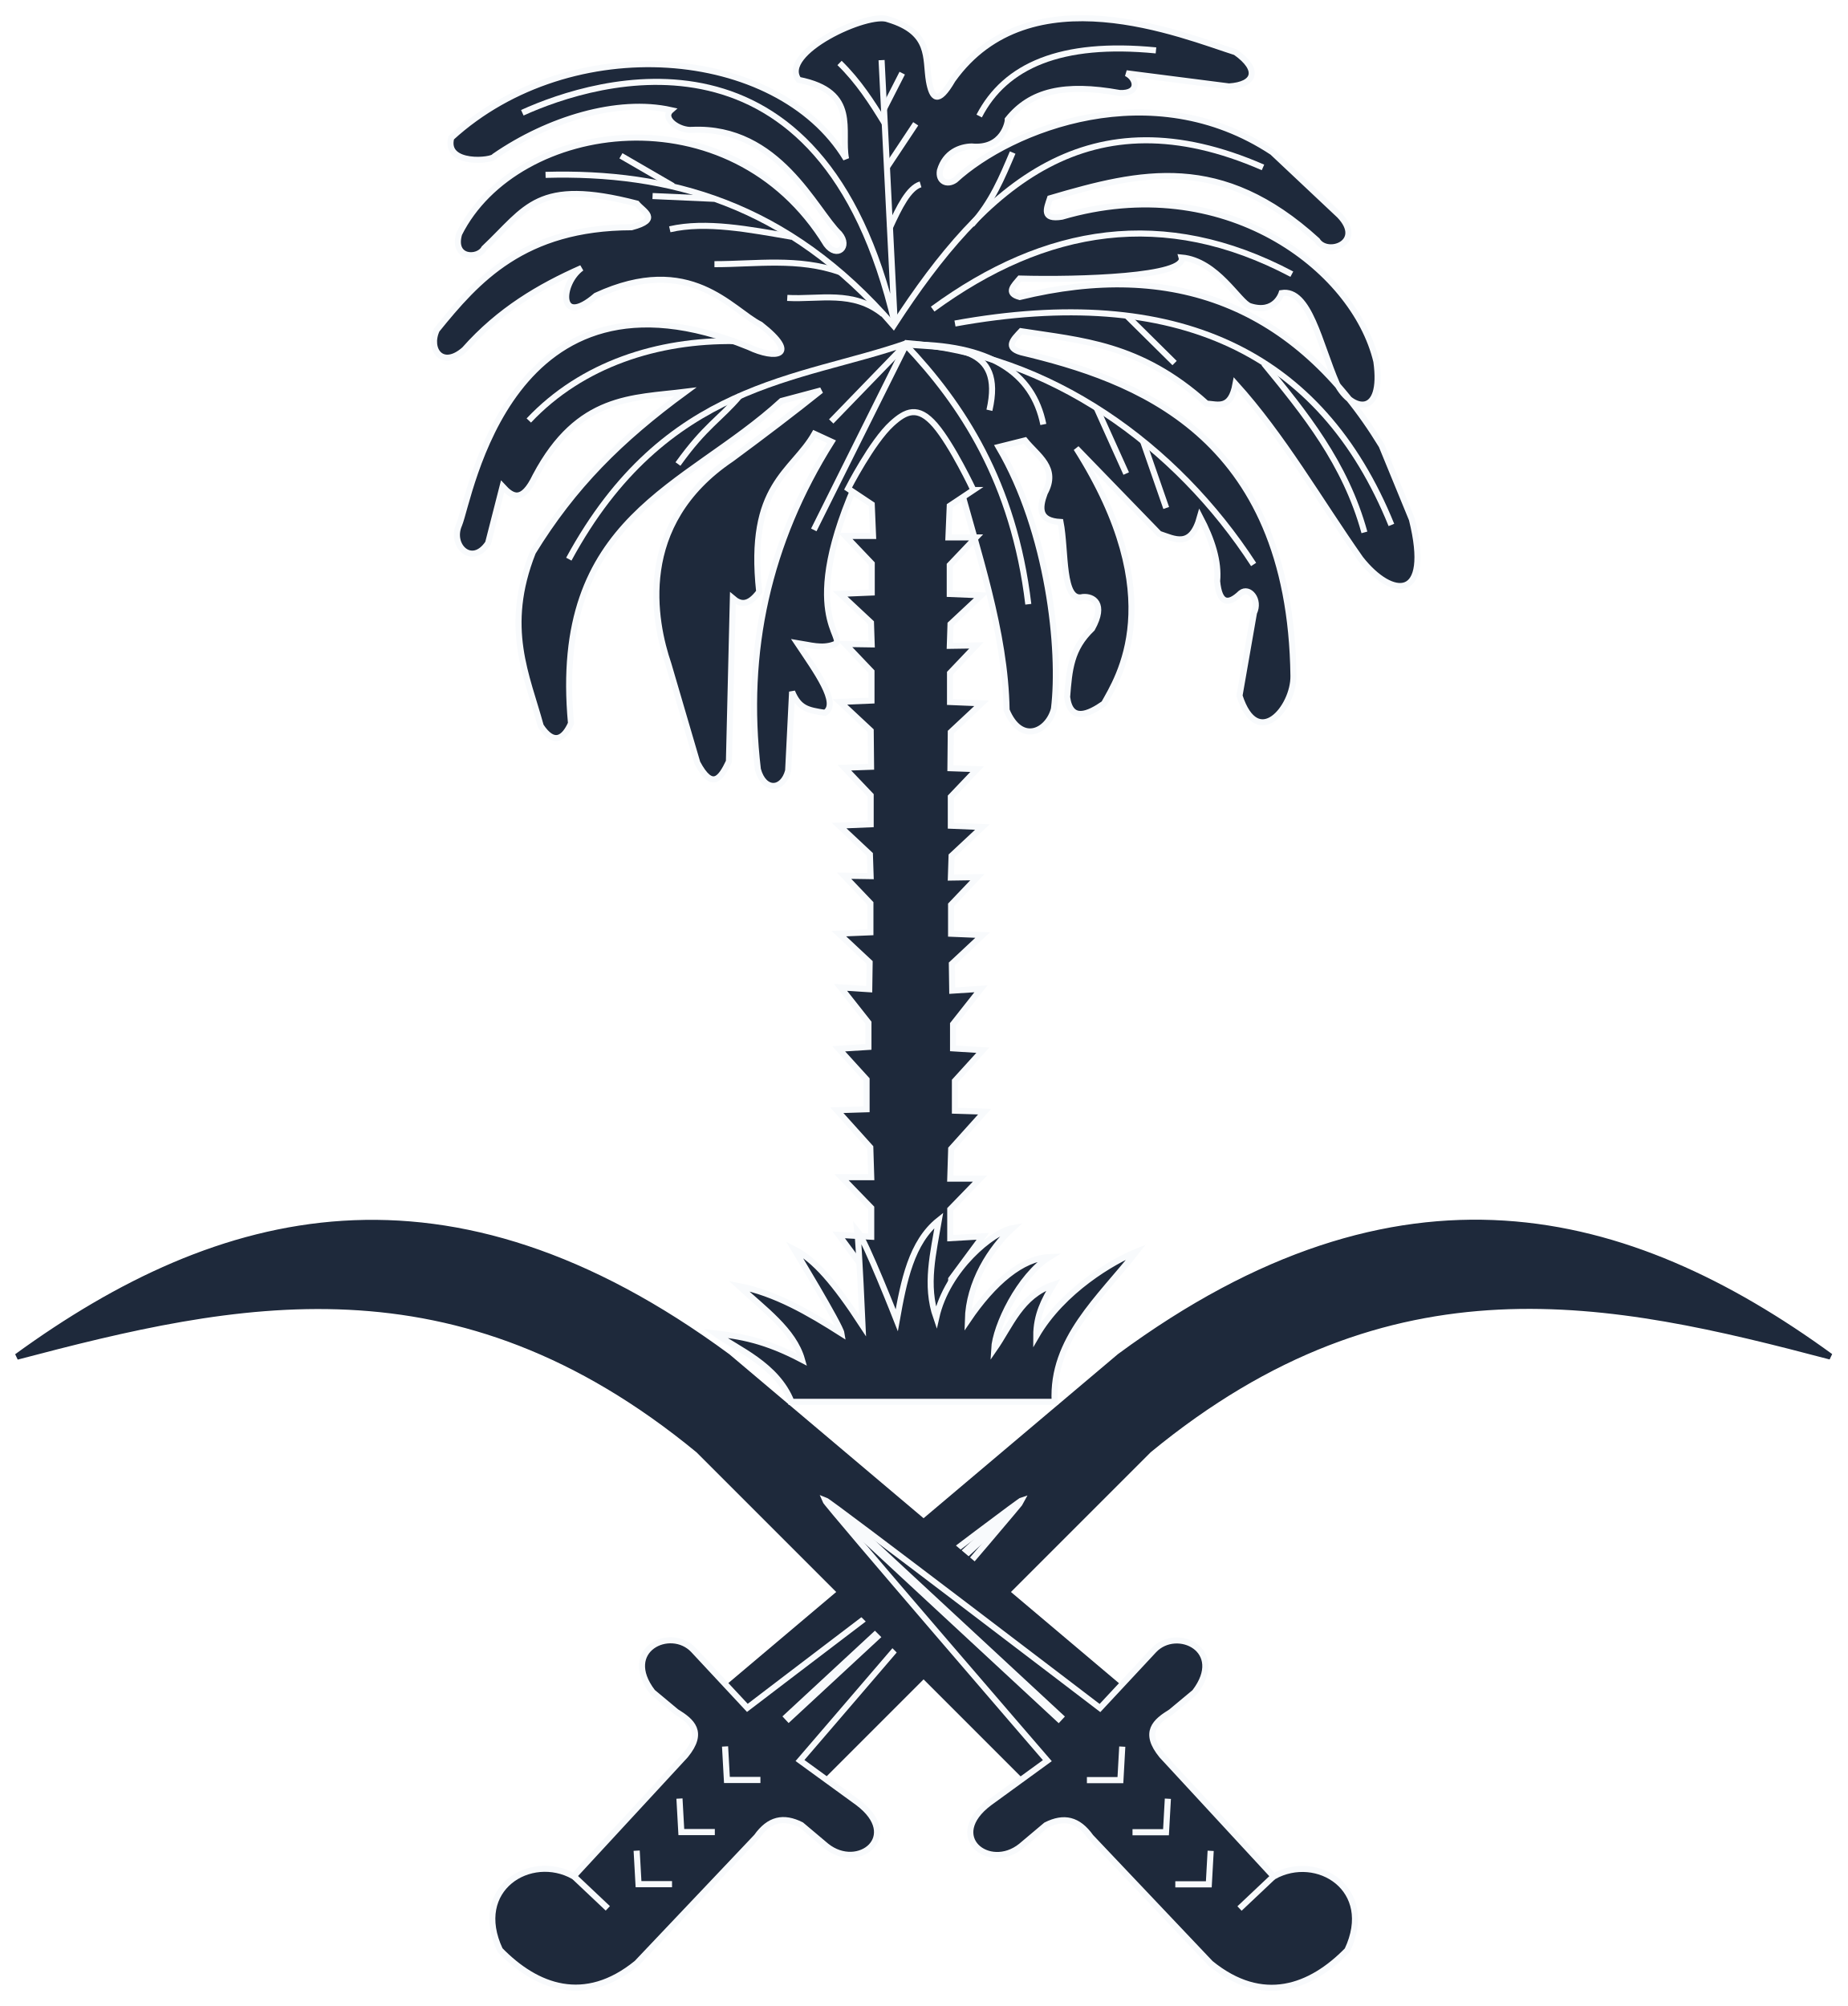
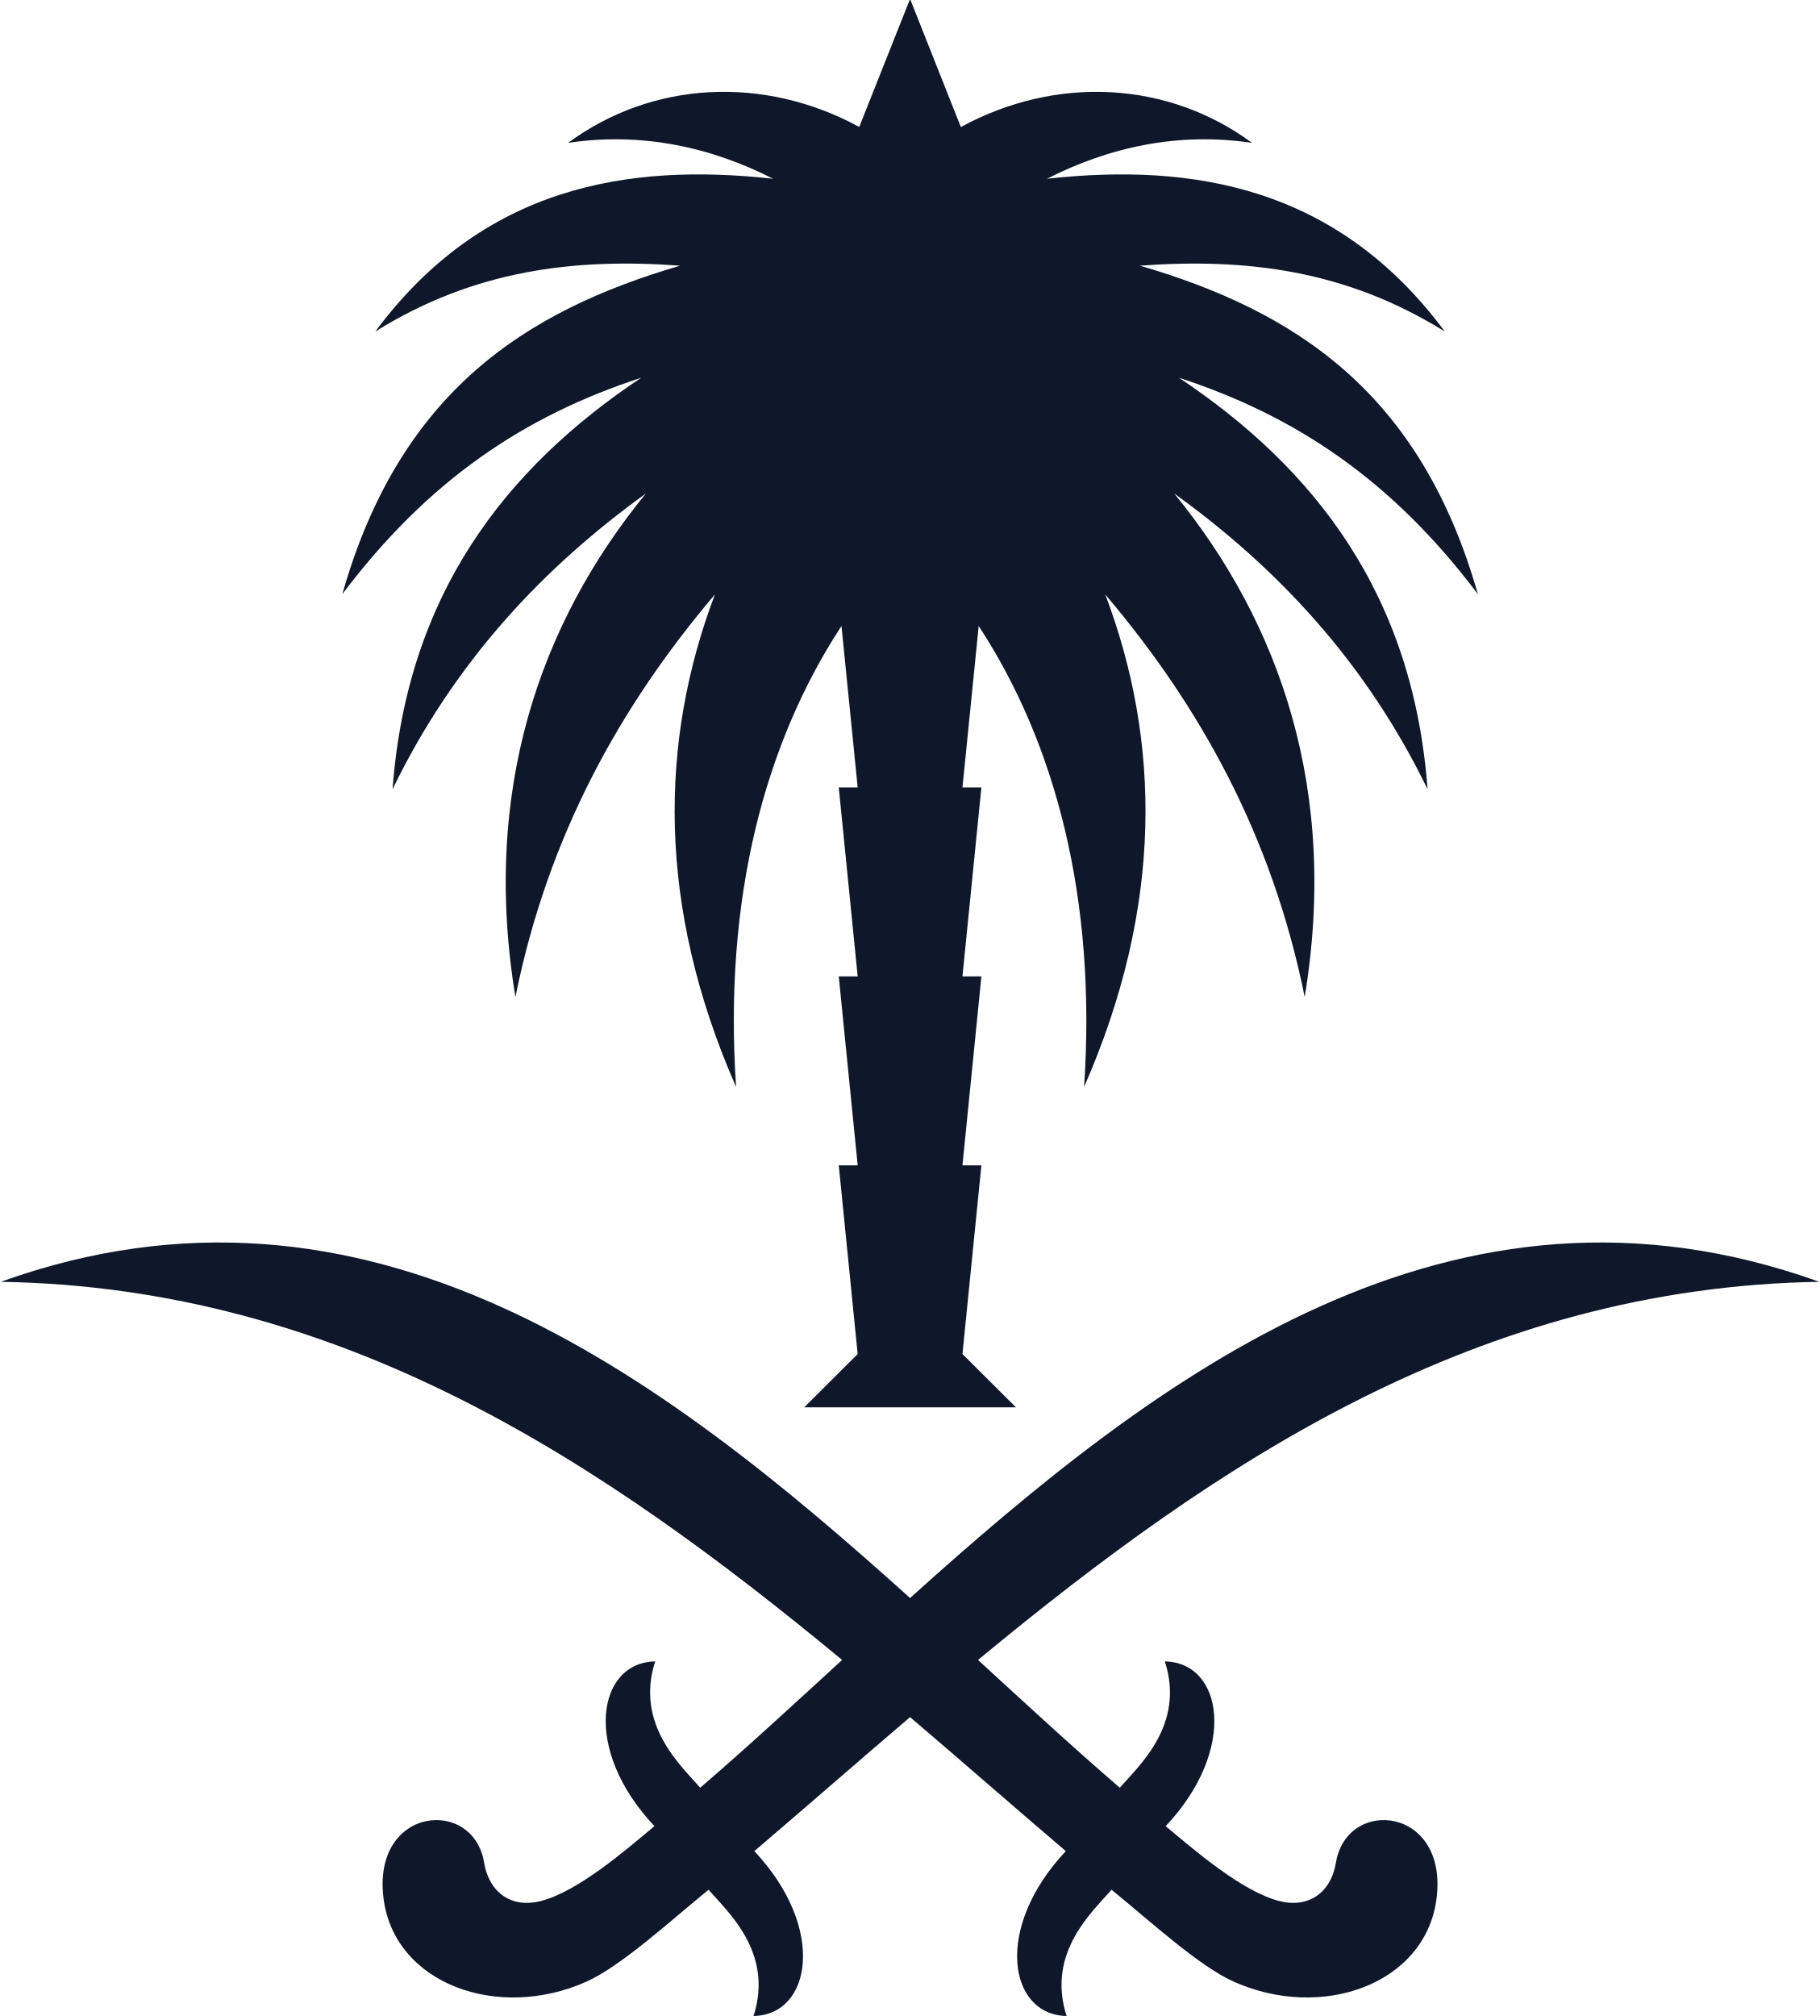
- <svg xmlns="http://www.w3.org/2000/svg" viewBox="0 0 610 662.42" width="610" height="662.42" version="1.0">
-   <path d="M 269.378,588.74 379.315,478.802 c 80.235,-66.047 152.798,-49.905 225.09,-30.852 -67.01,-48.723 -141.993,-68.302 -234.65,0 L 238.526,558.757 Z" fill="#1e293b" fill-rule="evenodd" stroke="#1e293b" stroke-width="2" />
-   <path d="m 249.824,606.556 -39.543,41.715 c -17.211,14.024 -33.157,8.01 -45.192,-4.345 -9.555,-20.274 10.099,-32.305 24.334,-24.334 l 36.936,-39.977 c 6.275,-7.696 2.075,-11.201 -3.042,-14.34 l -7.822,-6.518 c -10.727,-13.991 5.913,-21.91 13.471,-13.905 l 17.816,19.12 c 0,0 89.453,-68.285 90.818,-68.657 -0.496,1.241 -73.437,86.038 -73.437,86.038 l 19.12,13.905 c 14.894,11.134 0.157,22.818 -10.429,14.34 l -8.256,-6.953 c -5.913,-2.975 -10.599,-1.95 -14.774,3.911 z" fill="#1e293b" fill-rule="evenodd" stroke="#f8fafc" stroke-width="2" />
-   <g transform="matrix(2.200496,0,0,2.200496,1.249323,0.710882)" stroke="#f8fafc" fill="none" stroke-width=".919">
-     <path d="m 113.541,266.787 h -5.027 l -0.279,-5.027" />
-     <path d="m 106.699,274.607 h -5.027 l -0.279,-5.027" />
-     <path d="m 100.276,282.426 h -5.027 l -0.279,-5.027" />
-     <path d="m 85.614,281.309 5.027,4.748" />
-   </g>
-   <path d="m 332.074,500.536 -72.691,67.346" fill="none" stroke="#f8fafc" stroke-width="3" />
-   <path d="M 340.622,588.792 230.685,478.854 C 150.45,412.807 77.887,428.949 5.595,448.002 c 67.01,-48.723 141.993,-68.302 234.65,0 L 371.474,558.809 Z" fill="#1e293b" fill-rule="evenodd" stroke="#1e293b" stroke-width="2" />
-   <path d="m 360.176,606.608 39.543,41.715 c 17.211,14.024 33.157,8.01 45.192,-4.345 9.555,-20.274 -10.099,-32.305 -24.334,-24.334 l -36.936,-39.977 c -6.275,-7.696 -2.075,-11.201 3.042,-14.34 l 7.822,-6.518 c 10.727,-13.991 -5.913,-21.91 -13.471,-13.905 l -17.816,19.12 c 0,0 -89.081,-68.036 -90.818,-68.657 0.62,1.613 73.437,86.038 73.437,86.038 l -19.12,13.905 c -14.894,11.134 -0.157,22.819 10.429,14.34 l 8.256,-6.953 c 5.913,-2.975 10.599,-1.95 14.774,3.911 z" fill="#1e293b" fill-rule="evenodd" stroke="#f8fafc" stroke-width="2" />
-   <g transform="matrix(2.200496,0,0,2.200496,1.249323,0.710882)" stroke="#f8fafc" fill="none" stroke-width=".919">
-     <path d="m 162.534,266.811 h 5.027 l 0.279,-5.027" />
-     <path d="m 169.376,274.63 h 5.027 l 0.279,-5.027" />
-     <path d="m 175.799,282.45 h 5.027 l 0.279,-5.027" />
-     <path d="m 190.46,281.333 -5.027,4.748" />
-   </g>
-   <path d="m 277.802,500.427 72.815,67.507" fill="none" stroke="#f8fafc" stroke-width="3" />
-   <g transform="translate(0.2510472,0.1001992)" stroke-width="2">
-     <path d="m 315.619,156.199 h -31.721 c -21.821,47.163 -3.738,54.597 -8.691,56.49 -4.056,1.541 -8.111,0.197 -12.167,-0.435 6.121,9.167 14.127,20.021 9.125,23.03 -5.794,-0.869 -8.546,-1.448 -10.863,-6.953 l -1.304,26.072 c -1.709,6.575 -7.985,6.982 -9.994,-0.435 -4.618,-38.96 3.459,-75.034 24.334,-108.2 l -5.649,-2.607 c -7.233,12.764 -22.096,16.711 -18.251,52.144 -3.579,4.816 -6.262,4.258 -8.691,2.173 l -1.304,53.883 c -2.64,5.58 -5.507,9.687 -10.429,0.435 l -9.56,-32.59 c -4.764,-13.954 -11.263,-46.172 20.858,-67.788 10.969,-8.092 20.897,-15.663 29.548,-22.596 l -13.036,3.476 c -31.673,29.06 -75.861,38.091 -69.526,106.461 -2.235,5.04 -5.679,7.45 -9.994,0.869 -4.526,-16.7 -12.48,-32.354 -2.607,-57.359 13.386,-21.846 28.91,-37.251 50.406,-53.013 -17.479,2.18 -35.402,1.106 -49.537,27.81 -4.34,9.071 -7.665,6.966 -10.863,3.476 l -4.78,18.685 c -5.278,7.902 -12.671,0.908 -9.56,-6.084 3.621,-8.691 16.391,-90.865 95.598,-58.662 8.926,4.263 17.09,2.946 3.911,-7.387 -9.61,-4.774 -23.115,-23.936 -54.317,-9.56 -12.544,10.813 -11.916,-3.973 -4.78,-9.125 -13.844,6.123 -27.133,13.91 -38.674,26.941 -7.336,6.467 -12.12,-0.047 -9.125,-6.518 13.264,-16.354 28.599,-33.812 64.311,-33.894 9.843,-2.607 3.848,-5.214 1.738,-7.822 -32.972,-8.551 -36.318,1.504 -50.406,14.774 -1.996,3.684 -10.682,3.496 -8.256,-4.78 18.928,-37.796 89.747,-47.958 121.236,3.476 3.532,4.744 7.944,0.875 4.345,-3.476 -7.919,-7.505 -19.955,-35.648 -48.668,-34.328 -4.15,0.366 -10.161,-3.693 -6.953,-6.518 -17.671,-3.945 -40.557,3.034 -58.228,15.209 -0.554,1.567 -16.808,3.192 -14.34,-6.084 39.431,-36.074 107.704,-30.516 130.361,6.953 -1.822,-9.254 4.345,-22.161 -15.643,-26.072 -6.643,-8.947 23.034,-22.648 29.548,-19.989 14.42,4.325 12.199,12.811 13.471,20.423 1.04,5.748 2.954,7.999 7.822,-0.435 25.528,-35.791 76.051,-14.634 93.425,-9.125 8.147,5.75 6.608,10.755 -2.173,11.298 l -33.894,-4.345 c 3.471,1.679 4.542,6.789 -2.173,6.518 -18.312,-3.302 -29.447,-0.667 -36.95,8.677 0.066,0.74 -1.474,10.016 -11.972,8.978 -3.775,0.101 -8.703,1.913 -10.463,7.936 -0.633,3.636 2.414,4.97 5.032,3.149 18.533,-17.001 65.075,-35.414 104.759,-9.185 l 22.161,20.858 c 8.543,8.951 -3.981,13.645 -7.387,8.256 -31.75,-28.88 -58.082,-22.774 -88.211,-13.905 -1.133,3.42 -2.816,7.155 3.911,6.084 53.458,-15.668 96.513,16.918 103.854,47.799 2.59,18.463 -7.981,16.796 -13.036,7.387 -5.752,-13.222 -9.126,-31.476 -18.25,-29.983 0,0 -2.099,7.035 -10.429,4.345 -3.632,-1.173 -10.785,-14.998 -22.596,-16.078 1.829,6.365 -33.724,7.497 -53.448,6.953 -2.008,2.363 -4.704,4.84 0,6.084 50.533,-12.356 90.977,2.371 119.498,49.103 l 9.994,24.334 c 6.774,27.236 -6.562,26.215 -16.947,13.036 -13.625,-19.4 -25.602,-40.448 -41.281,-57.793 -1.577,8.61 -5.765,6.777 -9.56,6.518 -22.007,-19.842 -41.493,-20.783 -61.27,-23.899 -2.526,2.678 -5.36,5.401 0,6.953 37.005,8.84 88.924,26.499 89.949,106.896 0.145,10.395 -11.877,24.863 -17.816,6.518 l 4.78,-27.376 c 2.09,-4.296 -1.581,-8.698 -4.345,-6.518 -4.214,4.051 -7.08,3.612 -7.822,-3.911 0.618,-6.472 -1.639,-13.663 -5.649,-21.292 -2.911,10.569 -8.328,7.357 -13.471,5.649 l -27.376,-28.245 c 31.365,49.466 13.707,75.989 9.125,84.3 -5.152,3.604 -11.07,6.244 -12.167,-2.173 0.722,-9.068 1.256,-15.914 8.256,-22.596 4.617,-8.303 0.319,-10.733 -3.042,-10.429 -7.063,1.865 -5.51,-15.226 -7.387,-24.769 -7.324,-0.394 -7.066,-4.578 -5.214,-9.56 4.591,-8.33 -2.434,-12.304 -6.518,-17.381 l -8.691,2.173 c 16.524,28.078 20.642,67.037 18.251,86.473 -1.908,7.426 -10.819,11.989 -15.643,0.435 -0.409,-26.072 -9.612,-52.144 -16.512,-78.217 z" fill="#1e293b" fill-rule="evenodd" stroke="#f8fafc" />
-     <path d="m 187.576,184.543 c 31.855,-58.7 76.398,-58.941 111.708,-71.36 l -25.059,25.885 v 0 0" fill="none" stroke="#f8fafc" />
-     <path d="m 244.113,130.502 c -6.76,7.976 -11.335,9.846 -20.497,22.626" fill="none" stroke="#f8fafc" />
-     <path d="m 268.472,174.885 30.418,-61.052 c 18.422,19.422 35.624,45.322 40.412,85.604" fill="none" stroke="#f8fafc" />
-     <path d="m 326.459,135.381 c 5.061,-21.927 -12.674,-20.427 -27.669,-21.741 27.79,-0.214 42.012,9.263 45.475,26.425" fill="none" stroke="#f8fafc" />
-     <path d="m 298.619,113.168 c 47.842,3.514 89.63,33.89 115.081,73.129" fill="none" stroke="#f8fafc" />
-     <path d="m 361.795,134.459 9.832,21.816" fill="none" stroke="#f8fafc" />
-     <path d="m 377.158,145.521 7.682,22.123" fill="none" stroke="#f8fafc" />
-     <path d="m 174.364,138.761 c 17.594,-18.669 42.724,-26.604 67.998,-26.226" fill="none" stroke="#f8fafc" />
-     <path d="m 179.895,57.643 c 40.242,-1.116 79.802,9.085 114.917,49.777 30.333,-46.921 64.76,-77.184 121.984,-52.235" fill="none" stroke="#f8fafc" />
-     <path d="m 172.222,37.136 c 24.445,-11.101 98.912,-34.066 122.974,69.526 l -4.345,-86.907" fill="none" stroke="#f8fafc" />
-     <path d="m 297.667,24.056 -6.028,11.821" fill="none" stroke="#f8fafc" />
-     <path d="m 302.121,40.786 -9.504,14.32" fill="none" stroke="#f8fafc" />
-     <path d="m 276.973,20.688 c 6.253,6.11 10.678,13.004 14.936,19.969" fill="none" stroke="#f8fafc" />
-     <path d="m 291.354,103.66 c -9.922,-8.07 -20.979,-4.784 -31.647,-5.385" fill="none" stroke="#f8fafc" />
-     <path d="m 277.143,89.756 c -13.827,-4.853 -27.653,-2.619 -41.48,-2.62" fill="none" stroke="#f8fafc" />
-     <path d="m 261.166,78.08 c -14.021,-2.394 -28.211,-5.225 -40.251,-2.466" fill="none" stroke="#f8fafc" />
-     <path d="m 204.783,51.348 17.208,9.978" fill="none" stroke="#f8fafc" />
-     <path d="m 215.23,64.637 20.28,0.914" fill="none" stroke="#f8fafc" />
-     <path d="m 334.137,50.276 c -3.488,8.189 -6.845,16.412 -13.519,23.805" fill="none" stroke="#f8fafc" />
-     <path d="M 307.716,101.97 C 344.932,74.741 384.192,68.129 426.321,90.439" fill="none" stroke="#f8fafc" />
-     <path d="m 323.079,38.213 c 8.557,-16.569 26.893,-24.757 58.381,-21.67" fill="none" stroke="#f8fafc" />
-     <path d="m 293.582,75.084 c 3.091,-6.793 6.245,-13.141 10.14,-14.296" fill="none" stroke="#f8fafc" />
-     <path d="m 315.09,106.733 c 73.18,-13.277 120.909,9.326 144.107,66.514" fill="none" stroke="#f8fafc" />
-     <path d="m 371.934,104.275 15.671,15.509" fill="none" stroke="#f8fafc" />
-     <path d="m 417.102,119.945 c 13.491,16.427 26.9,32.928 33.185,55.76" fill="none" stroke="#f8fafc" />
-     <path d="m 321.184,161.717 -7.822,5.214 -0.435,10.429 h 9.125 l -8.691,9.125 v 9.56 l 10.429,0.435 -10.174,9.507 -0.236,7.179 8.761,-0.134 -8.691,9.125 v 9.56 l 10.429,0.435 -10.174,9.507 -0.119,11.918 8.818,0.307 -8.691,9.125 v 9.56 l 10.429,0.435 -10.174,9.507 -0.237,7.179 8.761,-0.134 -8.691,9.125 v 9.56 l 10.429,0.435 -10.174,9.507 0.127,8.849 9.487,-0.61 -9.218,11.676 v 7.989 l 9.832,0.615 -9.218,10.14 v 9.832 l 9.832,0.307 -11.062,12.291 -0.307,9.832 h 9.832 l -9.832,10.14 v 9.525 l 10.754,-0.615 -10.447,14.134 0.307,11.369 -12.792,-0.2 -14.53,-0.275 0.307,-11.369 -10.447,-14.134 10.754,0.615 v -9.525 l -9.832,-10.14 h 9.832 l -0.307,-9.832 -11.061,-12.291 9.832,-0.307 v -9.832 l -9.218,-10.14 9.832,-0.615 v -7.989 l -9.218,-11.676 9.487,0.61 0.127,-8.849 -10.174,-9.507 10.429,-0.435 v -9.56 l -8.691,-9.125 8.761,0.134 -0.236,-7.179 -10.174,-9.507 10.429,-0.435 v -9.56 l -8.691,-9.125 8.818,-0.307 -0.119,-11.918 -10.174,-9.507 10.429,-0.435 v -9.56 l -8.691,-9.125 8.761,0.134 -0.237,-7.179 -10.174,-9.507 10.429,-0.435 v -9.56 l -8.691,-9.125 h 9.125 l -0.435,-10.429 -7.822,-5.214 c 0,0 7.9,-15.462 14.458,-21.423 4.577,-4.16 8.603,-6.145 14.296,0.48 5.656,6.583 12.643,21.418 12.643,21.418 z" fill="#1e293b" fill-rule="evenodd" stroke="#f8fafc" />
-     <path d="m 261.102,462.81 h 86.907 c -1.091,-20.709 14.97,-34.271 26.941,-49.537 -7.484,3.01 -24.33,12.762 -33.025,27.81 -0.007,-7.032 2.687,-12.007 5.649,-16.947 -10.804,3.698 -14.035,13.367 -19.554,21.292 0.392,-7.618 8.358,-24.298 18.251,-30.418 -8.931,0.348 -18.45,8.308 -26.941,20.858 0.3,-12.451 7.512,-23.776 14.774,-30.418 -6.384,1.123 -21.581,13.395 -25.203,29.548 -3.73,-10.719 -0.946,-21.437 0.869,-32.156 -9.118,7.273 -11.588,20.085 -13.905,33.025 0,0 -10.327,-26.269 -13.036,-29.548 0.57,4.848 1.738,31.287 1.738,31.287 -9.27,-14.211 -15.933,-21.827 -22.596,-25.203 0,0 15.216,25.101 15.643,27.81 -10.874,-6.912 -21.878,-13.301 -33.894,-15.643 8.21,7.608 18.094,14.547 20.858,24.334 -12.51,-6.584 -20.716,-7.79 -28.679,-8.691 7.276,5.233 20.302,10.261 25.203,22.596 z" fill="#1e293b" fill-rule="evenodd" stroke="#f8fafc" />
-   </g>
+ <svg xmlns="http://www.w3.org/2000/svg" viewBox="0 0 780 864" width="100%" height="100%">
+   <path fill="#0f172a" fill-rule="evenodd" clip-rule="evenodd" d="M499.59,782.64c31.05-32.96,24.48-70.19-0.36-70.61c8.88,27.36-11.52,45.05-19.28,54.15c-19.56-16.82-39.82-35.52-60.79-54.77c102.31-84.63,214.28-159.7,360.57-162.06c-157.51-56.57-283.24,39.58-389.69,135.51C283.58,588.93,157.86,492.78,0.31,549.35c146.32,2.36,258.28,77.42,360.61,162.06c-21.01,19.25-41.25,37.95-60.84,54.77c-7.7-9.1-28.11-26.79-19.28-54.15c-24.82,0.42-31.4,37.65-0.32,70.61c-12.43,10.35-32.56,27.86-48.58,32.06c-12.32,3.22-22.21-3.18-24.44-16.53c-4.7-28.19-48.37-23.98-43.03,15.84c4.9,36.31,48.99,52.15,86.77,35.33c14.99-6.69,35.58-25.67,52.48-39.46c7.73,9.04,28.13,26.72,19.27,54.12c24.84-0.46,31.4-37.65,0.35-70.66c22.06-18.82,44.2-38.23,66.74-57.43c22.52,19.19,44.67,38.61,66.75,57.43c-31.07,33.01-24.51,70.2,0.34,70.66c-8.86-27.4,11.54-45.06,19.25-54.12c16.93,13.79,37.5,32.77,52.51,39.46c37.78,16.82,81.84,0.98,86.74-35.33c5.34-39.82-38.31-44.03-43.05-15.84c-2.23,13.35-12.09,19.74-24.43,16.53C532.13,810.5,512.01,792.99,499.59,782.64 M306.39,254.77c-23.73,62.73-25.04,133.37,9.08,211.06c-5.44-80.68,12.26-147.32,45.17-197.54l6.95,69.18h-8.11l8.11,80.99h-8.11l8.11,80.97h-8.11l8.1,80.87l-22.92,22.85h45.38h45.39l-22.94-22.85l8.12-80.87h-8.12l8.12-80.97h-8.12l8.12-80.99h-8.12l6.96-69.18c32.9,50.22,50.61,116.91,45.17,197.54c34.09-77.69,32.81-148.3,9.08-211.06c40.29,47.51,71.46,103.06,85.47,172.5c14.54-88.08-10.32-159.97-55.89-215.75c44.12,31.82,82.03,72.15,108.54,126.69c-6.18-83.45-48.4-137.56-106.56-176.33c50.26,16.43,91.3,43.93,128.13,92.75c-24.63-86.59-78.29-121.27-144.79-140.77c45.35-3.31,88.2,1.8,130.61,28.22C573.18,80.01,511.39,69.7,448.73,76.6c26.35-13.42,56-20.13,87.85-15.38c-35.9-26.48-83.79-29.1-124.78-6.78l-21.76-54.9l-21.79,54.87c-41-22.29-88.85-19.68-124.75,6.81c31.83-4.74,61.46,1.96,87.82,15.38c-62.64-6.9-124.41,3.42-170.47,65.48c42.44-26.42,85.26-31.53,130.63-28.22c-66.48,19.5-120.16,54.18-144.77,140.77c36.8-48.81,77.86-76.32,128.13-92.75c-58.2,38.76-100.4,92.88-106.59,176.33c26.5-54.54,64.44-94.87,108.54-126.69c-45.57,55.78-70.43,127.67-55.89,215.75C234.92,357.83,266.09,302.28,306.39,254.77" />
</svg>
